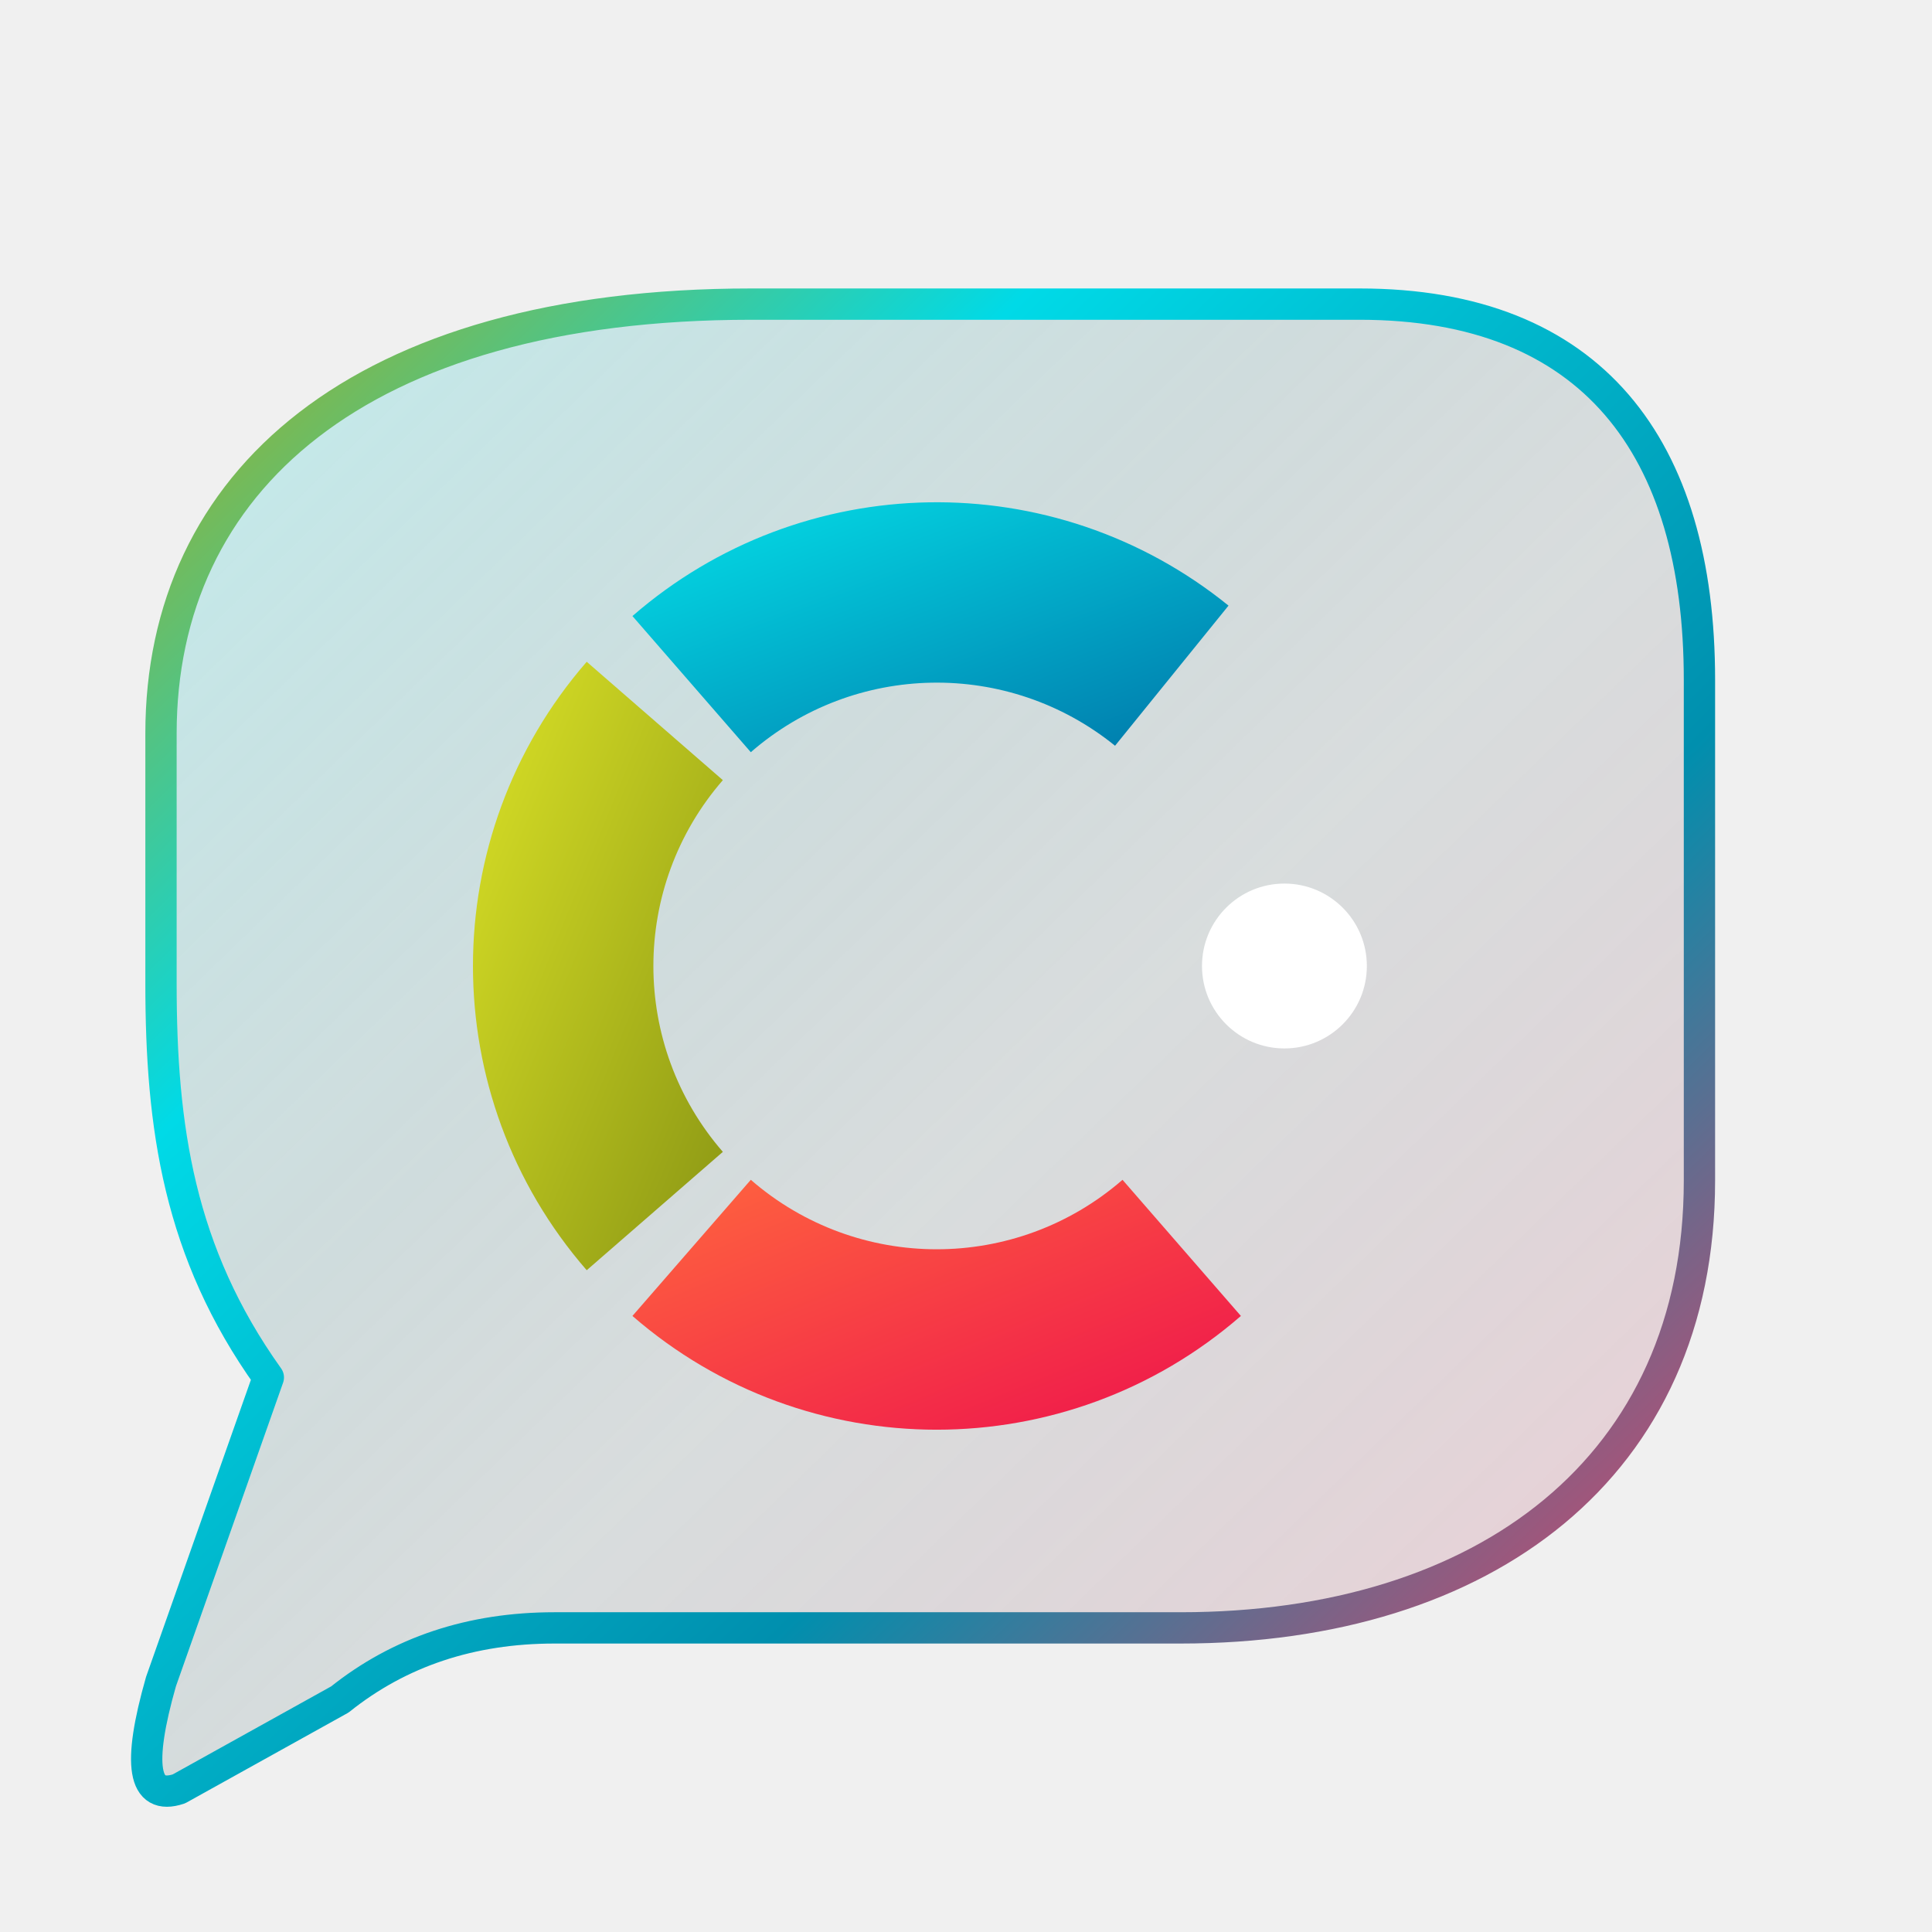
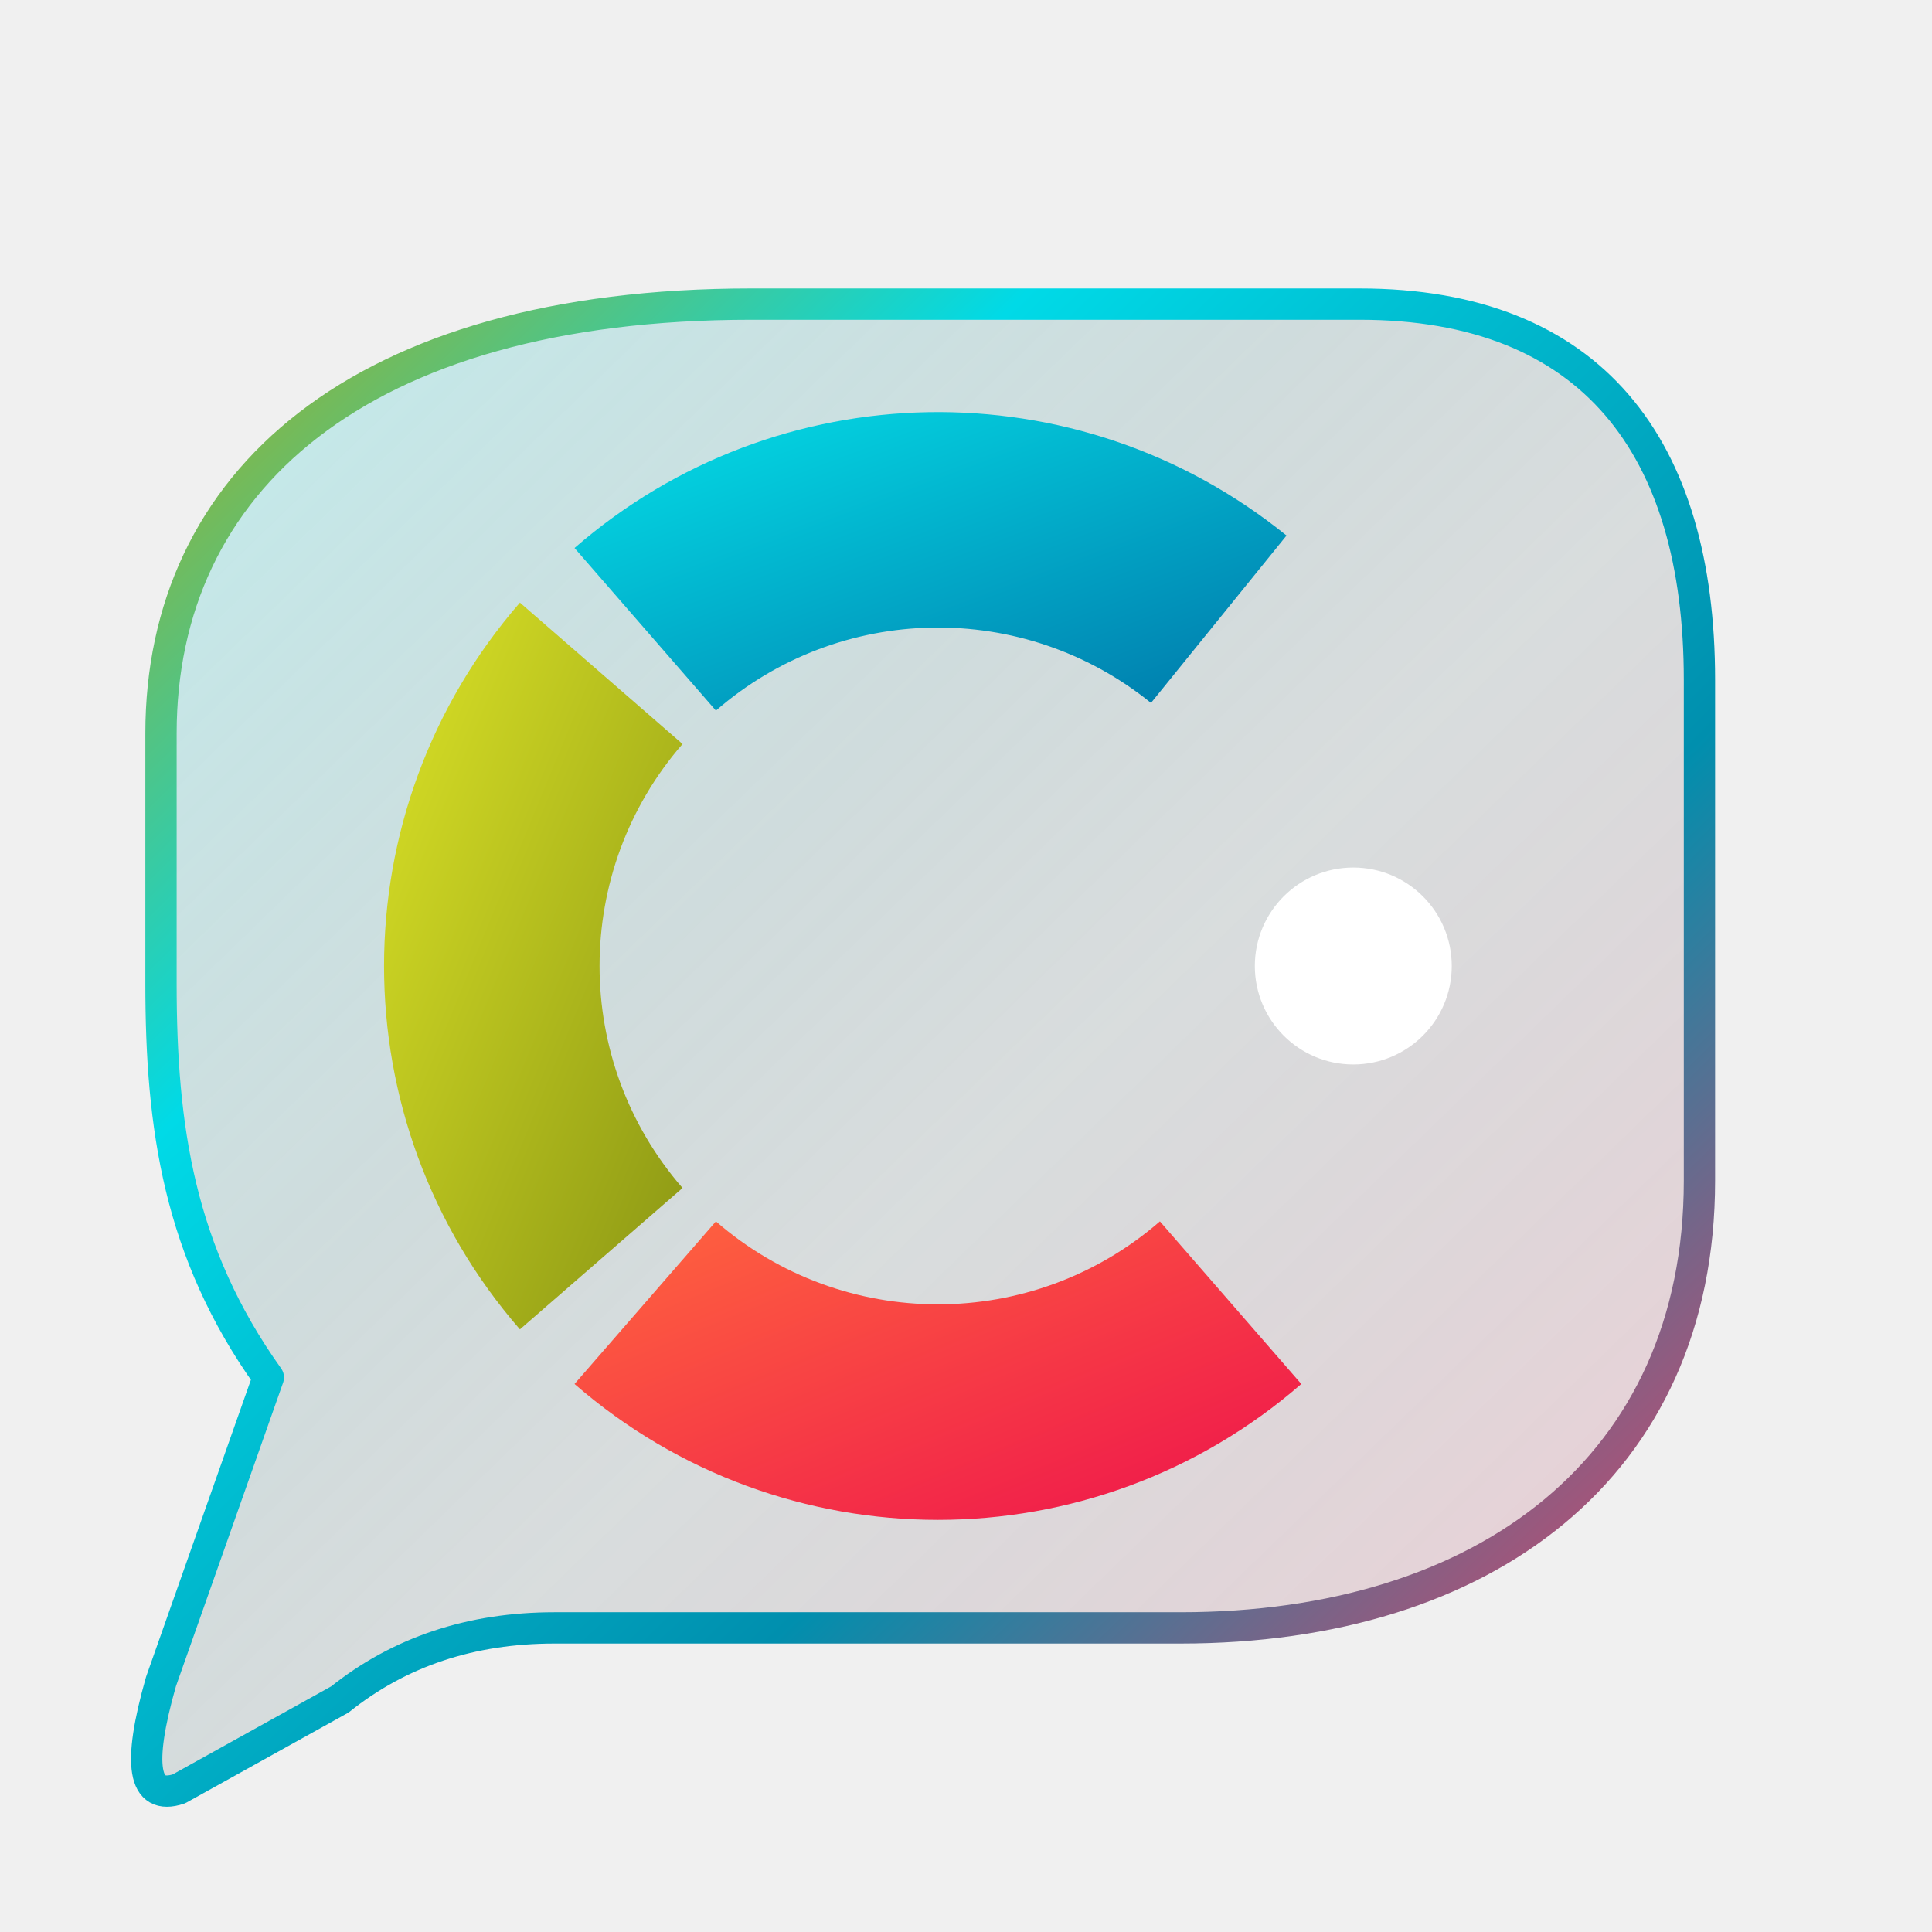
<svg xmlns="http://www.w3.org/2000/svg" viewBox="0 0 108 108">
  <defs>
    <linearGradient id="rim" x1="0" x2="1" y1="0" y2="1">
      <stop stop-color="#A9AC1A" />
      <stop offset=".28" stop-color="#00DAE7" />
      <stop offset=".65" stop-color="#008FAE" />
      <stop offset="1" stop-color="#FF345D" />
    </linearGradient>
    <linearGradient id="glass" x1="0" y1="0" x2="1" y2="1">
      <stop stop-color="#40EFF0" stop-opacity=".26" />
      <stop offset=".55" stop-color="#153B42" stop-opacity=".11" />
      <stop offset="1" stop-color="#FF426A" stop-opacity=".19" />
    </linearGradient>
    <linearGradient id="blue" x1="0" y1="0" x2=".9" y2="1">
      <stop stop-color="#04E1E9" />
      <stop offset="1" stop-color="#007BAC" />
    </linearGradient>
    <linearGradient id="olive" x1="0" y1="0" x2="1" y2="1">
      <stop stop-color="#DCE327" />
      <stop offset="1" stop-color="#8A9614" />
    </linearGradient>
    <linearGradient id="red" x1="0" y1="0" x2="1" y2="1">
      <stop stop-color="#FF663E" />
      <stop offset="1" stop-color="#EE124C" />
    </linearGradient>
  </defs>
  <path d="M 42 17 H 76 C 89 17 95 25 95 38 V 66 C 95 82 83 91 66 91 H 31 Q 24 91 19 95 L 10 100 Q 7 101 9 94 L 15 77 C 10 70 9 63 9 55 V 41 C 9 27 20 17 42 17 Z" fill="url(#glass)" stroke="url(#rim)" stroke-width="1.75" stroke-linejoin="round" />
-   <g class="c-int" transform="translate(52 54) scale(.72) translate(-52.5 -52)">
+   <g class="c-int" transform="translate(52 54) scale(.86) translate(-52.5 -52)">
    <path d="M 29.38 24.83 A 36 36 0 0 1 75.66 24.02 L 66.85 34.90 A 22 22 0 0 0 38.57 35.40 Z" fill="url(#blue)" />
    <path d="M 25.83 75.62 A 36 36 0 0 1 25.83 28.38 L 36.40 37.57 A 22 22 0 0 0 36.40 66.43 Z" fill="url(#olive)" />
    <path d="M 76.62 79.17 A 36 36 0 0 1 29.38 79.17 L 38.57 68.60 A 22 22 0 0 0 67.43 68.60 Z" fill="url(#red)" />
    <circle cx="80" cy="52" r="6.4" fill="#FFFFFF" />
  </g>
</svg>
